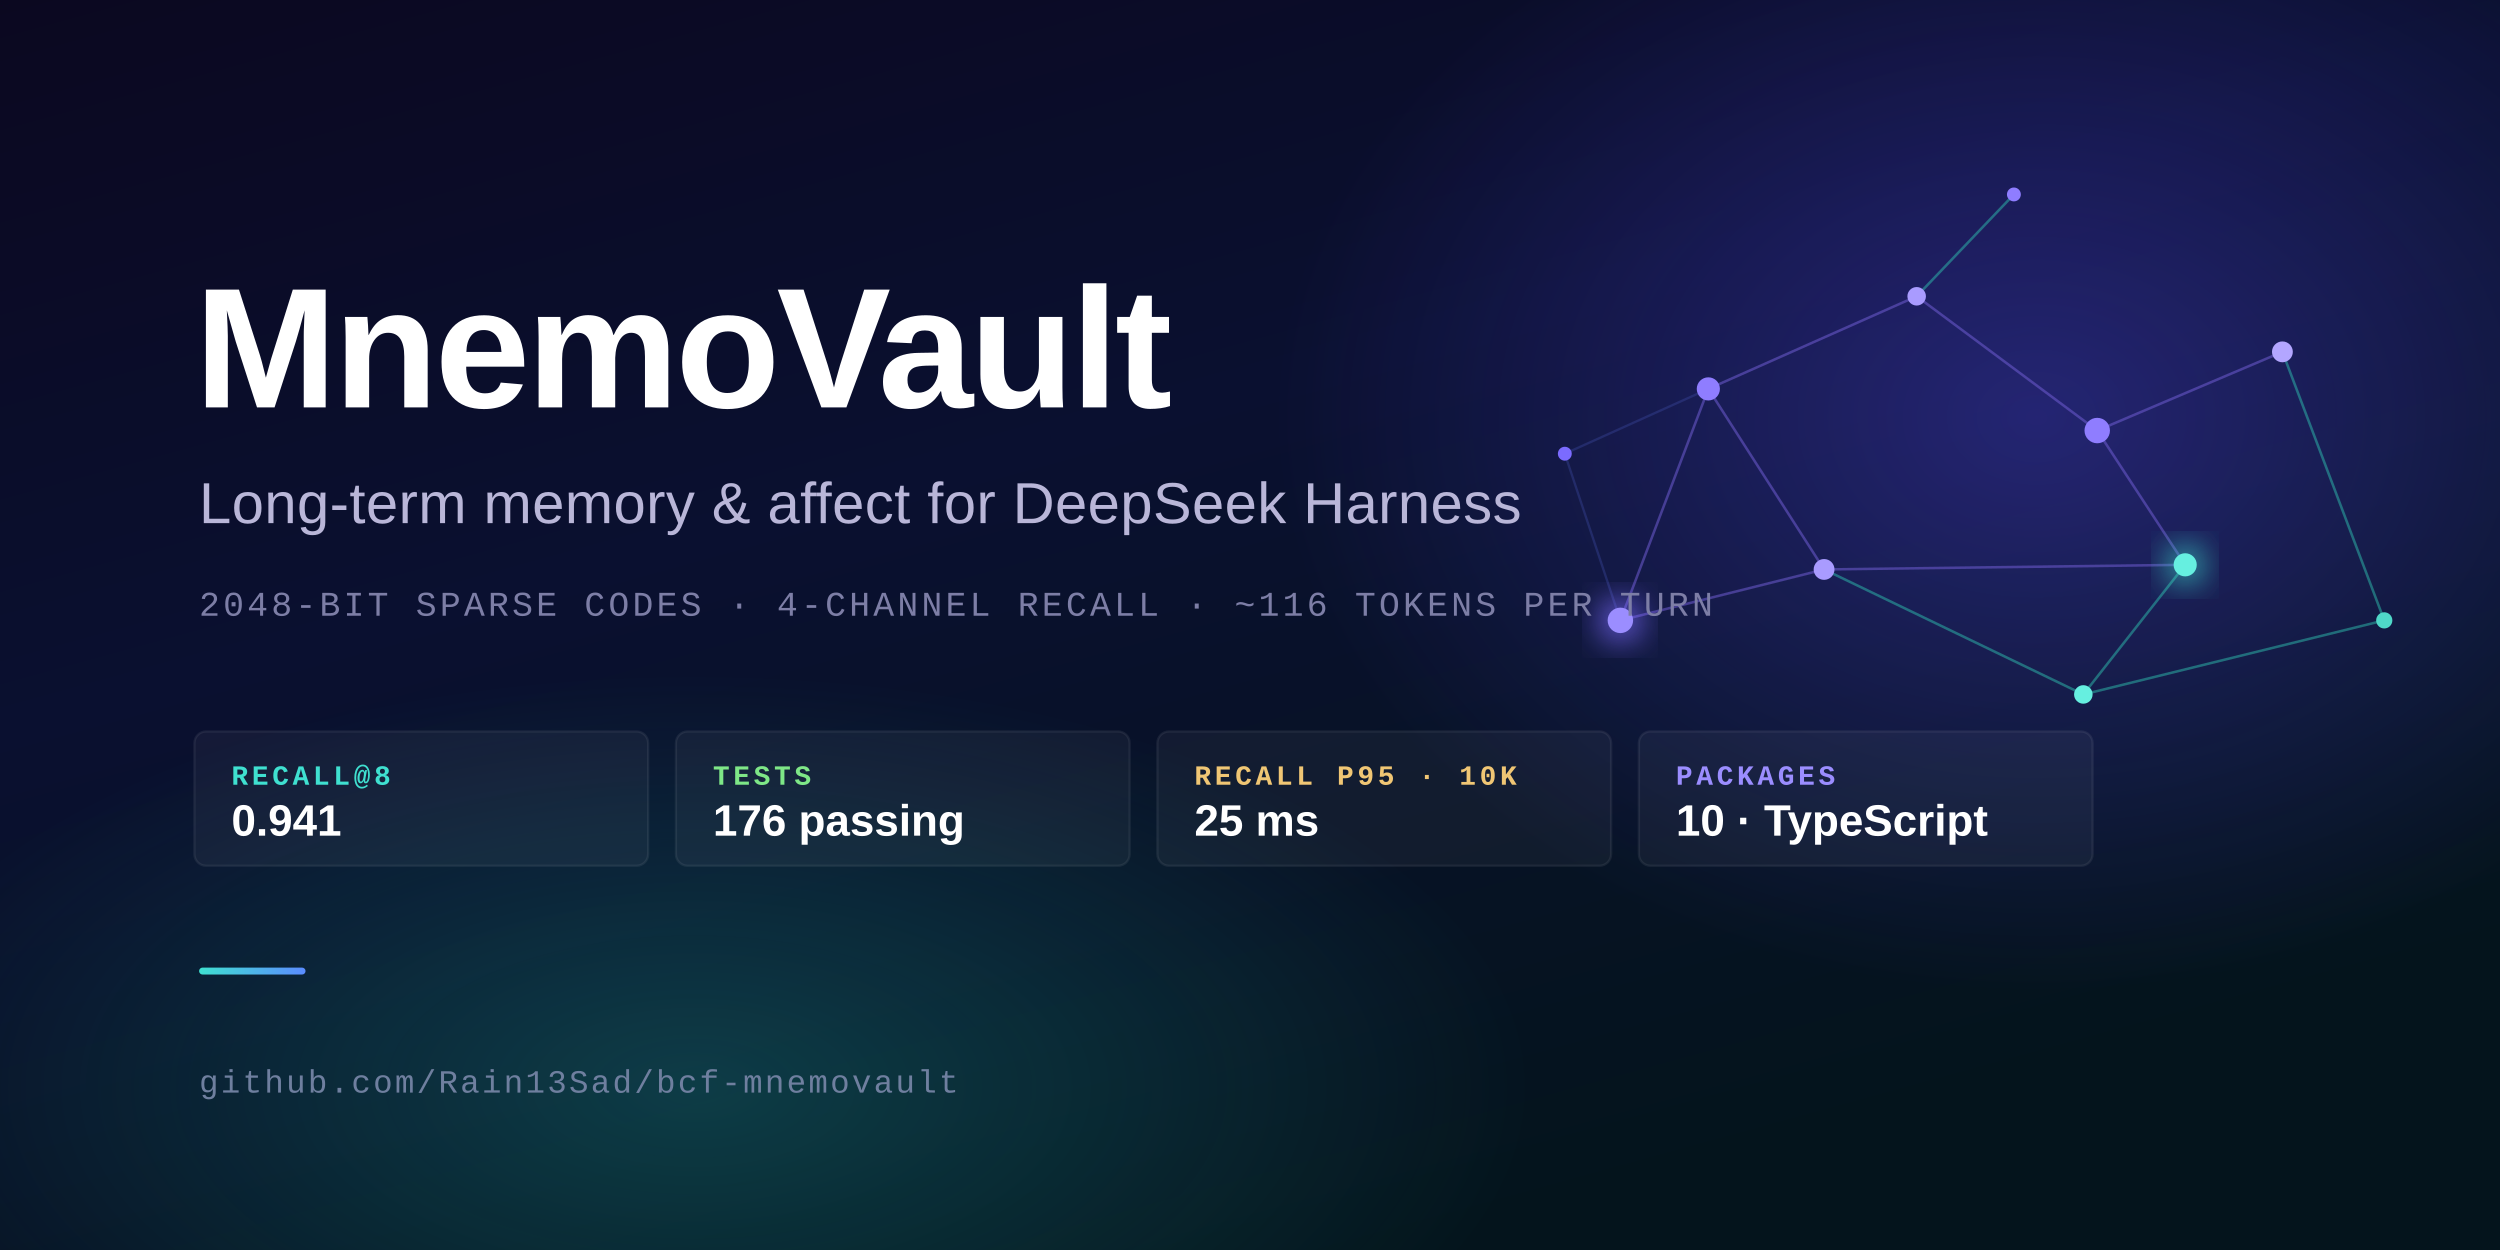
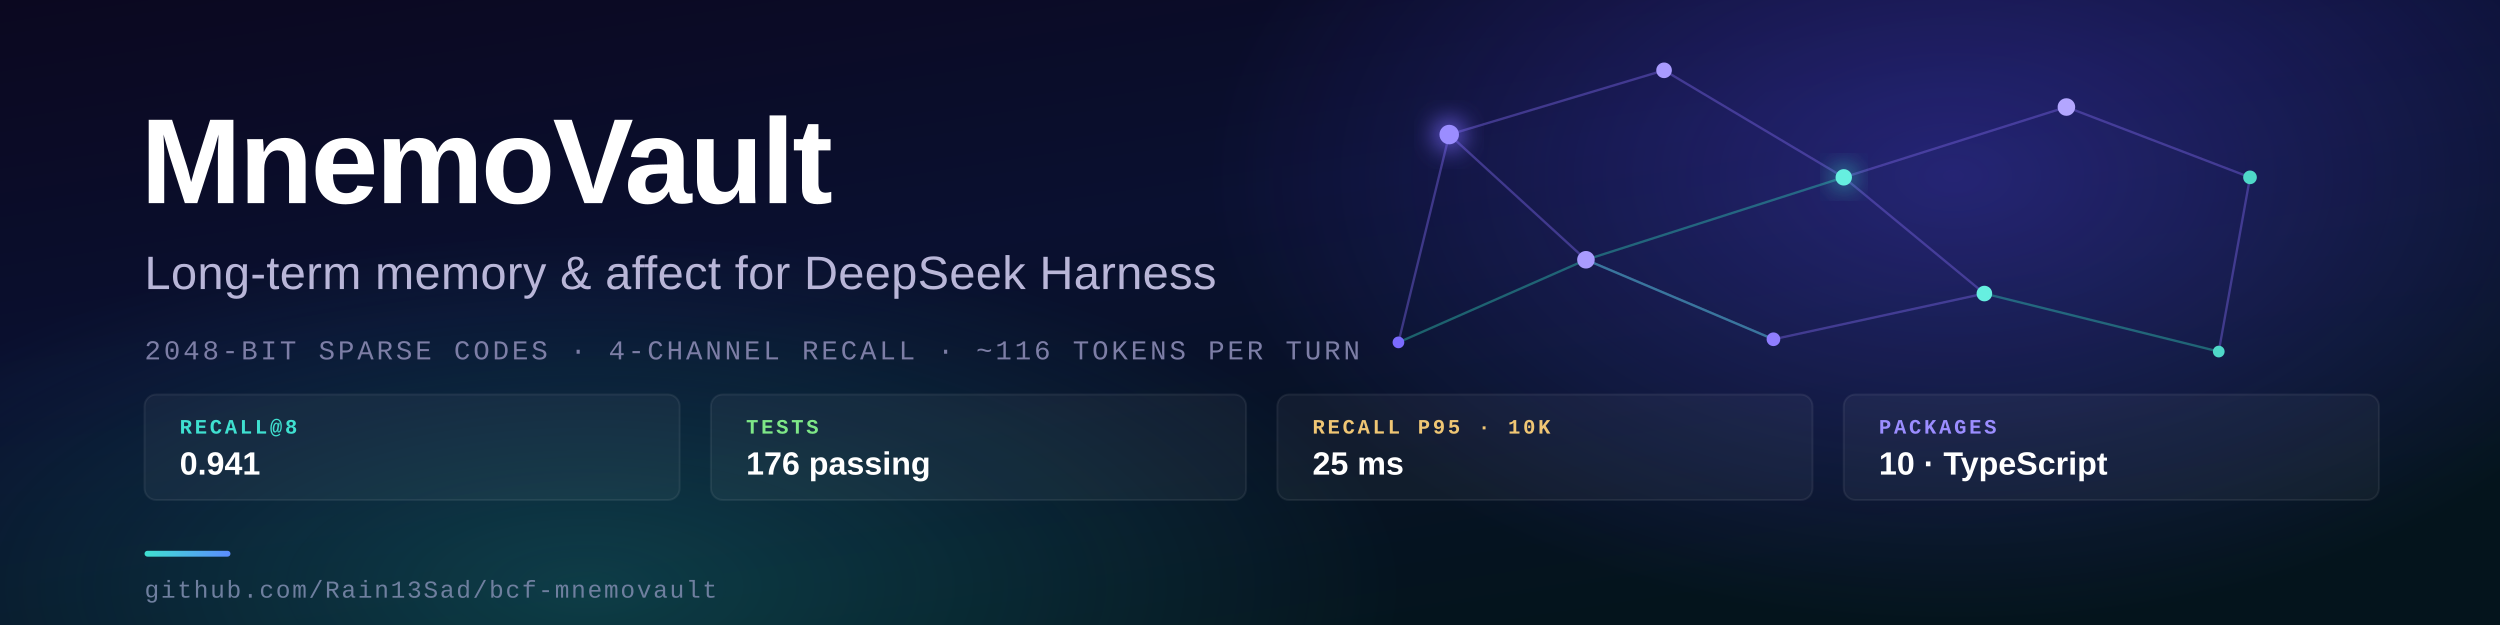
- <svg xmlns="http://www.w3.org/2000/svg" viewBox="0 0 1080 540" width="1280" height="640" role="img" aria-label="MnemoVault — long-term memory and affect for DeepSeek Harness">
+ <svg xmlns="http://www.w3.org/2000/svg" viewBox="0 0 1280 320" width="1280" height="320" role="img" aria-label="MnemoVault — long-term memory and affect for DeepSeek Harness">
  <defs>
-     <linearGradient id="bg" x1="0" y1="0" x2="0.55" y2="1">
+     <linearGradient id="bg" x1="0" y1="0" x2="0.62" y2="1">
      <stop offset="0" stop-color="#0b0820" />
      <stop offset="0.45" stop-color="#0a1030" />
      <stop offset="1" stop-color="#04141c" />
    </linearGradient>
    <radialGradient id="glowA" cx="0.5" cy="0.5" r="0.5">
      <stop offset="0" stop-color="#5b4bff" stop-opacity="0.34" />
      <stop offset="1" stop-color="#5b4bff" stop-opacity="0" />
    </radialGradient>
    <radialGradient id="glowB" cx="0.5" cy="0.5" r="0.5">
      <stop offset="0" stop-color="#25d3c2" stop-opacity="0.22" />
      <stop offset="1" stop-color="#25d3c2" stop-opacity="0" />
    </radialGradient>
    <linearGradient id="accent" x1="0" y1="0" x2="1" y2="0">
      <stop offset="0" stop-color="#3fe0d0" />
      <stop offset="1" stop-color="#5b8cff" />
    </linearGradient>
-     <filter id="soft" x="-40%" y="-40%" width="180%" height="180%">
-       <feGaussianBlur stdDeviation="7" />
+     <filter id="soft" x="-60%" y="-60%" width="220%" height="220%">
+       <feGaussianBlur stdDeviation="6" />
    </filter>
    <style>
-       .title { font: 700 74px/1 -apple-system, "Segoe UI", "Helvetica Neue", Arial, sans-serif; fill: #ffffff; letter-spacing: -1.5px; }
-       .sub   { font: 400 25px/1.2 -apple-system, "Segoe UI", "Helvetica Neue", Arial, sans-serif; fill: #b9b6d8; letter-spacing: .2px; }
-       .mono  { font: 400 15px/1 "SFMono-Regular", Consolas, "Liberation Mono", Menlo, monospace; fill: #7d7ea6; letter-spacing: 1.4px; }
-       .k     { font: 600 12px/1 "SFMono-Regular", Consolas, "Liberation Mono", Menlo, monospace; letter-spacing: 1.6px; }
-       .v     { font: 700 19px/1 -apple-system, "Segoe UI", "Helvetica Neue", Arial, sans-serif; fill: #ffffff; }
-       .url   { font: 400 14px/1 "SFMono-Regular", Consolas, "Liberation Mono", Menlo, monospace; fill: #6f7f9f; letter-spacing: 1px; }
+       .title { font: 700 62px/1 -apple-system, "Segoe UI", "Helvetica Neue", Arial, sans-serif; fill: #ffffff; letter-spacing: -1.2px; }
+       .sub   { font: 400 24px/1.2 -apple-system, "Segoe UI", "Helvetica Neue", Arial, sans-serif; fill: #b9b6d8; letter-spacing: .2px; }
+       .mono  { font: 400 14px/1 "SFMono-Regular", Consolas, "Liberation Mono", Menlo, monospace; fill: #7d7ea6; letter-spacing: 1.5px; }
+       .k     { font: 600 10.5px/1 "SFMono-Regular", Consolas, "Liberation Mono", Menlo, monospace; letter-spacing: 1.4px; }
+       .v     { font: 700 16.5px/1 -apple-system, "Segoe UI", "Helvetica Neue", Arial, sans-serif; fill: #ffffff; }
+       .url   { font: 400 12.5px/1 "SFMono-Regular", Consolas, "Liberation Mono", Menlo, monospace; fill: #6f7f9f; letter-spacing: .9px; }
    </style>
  </defs>
-   <rect width="1080" height="540" fill="url(#bg)" />
-   <ellipse cx="880" cy="180" rx="330" ry="250" fill="url(#glowA)" />
-   <ellipse cx="300" cy="470" rx="360" ry="180" fill="url(#glowB)" />
+   <rect width="1280" height="320" fill="url(#bg)" />
+   <ellipse cx="1000" cy="90" rx="380" ry="230" fill="url(#glowA)" />
+   <ellipse cx="300" cy="300" rx="420" ry="180" fill="url(#glowB)" />
  <g stroke-linecap="round" fill="none">
-     <g stroke="#6d5bd0" stroke-opacity="0.55" stroke-width="1.1">
-       <path d="M700 268 L738 168" />
-       <path d="M738 168 L828 128" />
-       <path d="M828 128 L906 186" />
-       <path d="M906 186 L986 152" />
-       <path d="M906 186 L944 244" />
-       <path d="M738 168 L788 246" />
-       <path d="M788 246 L700 268" />
-       <path d="M788 246 L944 244" />
+     <g stroke="#6d5bd0" stroke-opacity="0.5" stroke-width="1.2">
+       <path d="M742 68.9 L852 36" />
+       <path d="M852 36 L944 90.8" />
+       <path d="M944 90.8 L1058 54.8" />
+       <path d="M944 90.8 L1016 150.3" />
+       <path d="M1058 54.8 L1152 90.8" />
+       <path d="M742 68.9 L812 133" />
+       <path d="M812 133 L908 173.7" />
+       <path d="M908 173.7 L1016 150.3" />
+       <path d="M1152 90.8 L1136 180" />
+       <path d="M742 68.9 L716 175.3" />
    </g>
-     <g stroke="#2fbfae" stroke-opacity="0.5" stroke-width="1.1">
-       <path d="M944 244 L900 300" />
-       <path d="M900 300 L788 246" />
-       <path d="M900 300 L1030 268" />
-       <path d="M986 152 L1030 268" />
-       <path d="M828 128 L870 84" />
-     </g>
-     <g stroke="#3f4fa8" stroke-opacity="0.35" stroke-width="1">
-       <path d="M700 268 L676 196" />
-       <path d="M676 196 L738 168" />
+     <g stroke="#2fbfae" stroke-opacity="0.45" stroke-width="1.2">
+       <path d="M812 133 L944 90.8" />
+       <path d="M1016 150.3 L1136 180" />
+       <path d="M716 175.3 L812 133" />
+       <path d="M908 173.7 L812 133" />
    </g>
  </g>
  <g>
-     <circle cx="700" cy="268" r="9" fill="#7b6bff" filter="url(#soft)" opacity="0.85" />
-     <circle cx="700" cy="268" r="5.5" fill="#9b8dff" />
-     <circle cx="738" cy="168" r="5" fill="#8f7dff" />
-     <circle cx="828" cy="128" r="4" fill="#a99bff" />
-     <circle cx="906" cy="186" r="5.5" fill="#8f7dff" />
-     <circle cx="986" cy="152" r="4.5" fill="#b3a6ff" />
-     <circle cx="944" cy="244" r="8" fill="#3fe0d0" filter="url(#soft)" opacity="0.8" />
-     <circle cx="944" cy="244" r="5" fill="#66efe0" />
-     <circle cx="788" cy="246" r="4.5" fill="#a99bff" />
-     <circle cx="900" cy="300" r="4" fill="#66efe0" />
-     <circle cx="1030" cy="268" r="3.5" fill="#4fd8c8" />
-     <circle cx="870" cy="84" r="3" fill="#8f7dff" />
-     <circle cx="676" cy="196" r="3" fill="#7b6bff" />
+     <circle cx="742" cy="68.9" r="8" fill="#7b6bff" filter="url(#soft)" opacity="0.8" />
+     <circle cx="742" cy="68.9" r="5" fill="#9b8dff" />
+     <circle cx="852" cy="36" r="4" fill="#a99bff" />
+     <circle cx="944" cy="90.8" r="5.5" fill="#3fe0d0" filter="url(#soft)" opacity="0.75" />
+     <circle cx="944" cy="90.8" r="4.2" fill="#66efe0" />
+     <circle cx="1058" cy="54.8" r="4.5" fill="#b3a6ff" />
+     <circle cx="1016" cy="150.3" r="4" fill="#66efe0" />
+     <circle cx="812" cy="133" r="4.5" fill="#a99bff" />
+     <circle cx="908" cy="173.7" r="3.5" fill="#8f7dff" />
+     <circle cx="716" cy="175.3" r="3" fill="#7b6bff" />
+     <circle cx="1152" cy="90.8" r="3.5" fill="#4fd8c8" />
+     <circle cx="1136" cy="180" r="3" fill="#4fd8c8" />
  </g>
-   <text class="title" x="84" y="176">MnemoVault</text>
-   <text class="sub" x="86" y="226">Long-term memory &amp; affect for DeepSeek Harness</text>
-   <text class="mono" x="86" y="266">2048-BIT SPARSE CODES · 4-CHANNEL RECALL · ~116 TOKENS PER TURN</text>
+   <text class="title" x="72" y="104">MnemoVault</text>
+   <text class="sub" x="74" y="148">Long-term memory &amp; affect for DeepSeek Harness</text>
+   <text class="mono" x="74" y="184">2048-BIT SPARSE CODES · 4-CHANNEL RECALL · ~116 TOKENS PER TURN</text>
  <g>
-     <rect x="84" y="316" width="196" height="58" rx="5" fill="#ffffff" fill-opacity="0.045" stroke="#ffffff" stroke-opacity="0.07" />
-     <text class="k" x="100" y="339" fill="#3fe0d0">RECALL@8</text>
-     <text class="v" x="100" y="361">0.941</text>
-     <rect x="292" y="316" width="196" height="58" rx="5" fill="#ffffff" fill-opacity="0.045" stroke="#ffffff" stroke-opacity="0.07" />
-     <text class="k" x="308" y="339" fill="#7ee787">TESTS</text>
-     <text class="v" x="308" y="361">176 passing</text>
-     <rect x="500" y="316" width="196" height="58" rx="5" fill="#ffffff" fill-opacity="0.045" stroke="#ffffff" stroke-opacity="0.07" />
-     <text class="k" x="516" y="339" fill="#f0c674">RECALL P95 · 10K</text>
-     <text class="v" x="516" y="361">25 ms</text>
-     <rect x="708" y="316" width="196" height="58" rx="5" fill="#ffffff" fill-opacity="0.045" stroke="#ffffff" stroke-opacity="0.07" />
-     <text class="k" x="724" y="339" fill="#9b8dff">PACKAGES</text>
-     <text class="v" x="724" y="361">10 · TypeScript</text>
+     <rect x="74" y="202" width="274" height="54" rx="6" fill="#ffffff" fill-opacity="0.045" stroke="#ffffff" stroke-opacity="0.07" />
+     <text class="k" x="92" y="222" fill="#3fe0d0">RECALL@8</text>
+     <text class="v" x="92" y="243">0.941</text>
+     <rect x="364" y="202" width="274" height="54" rx="6" fill="#ffffff" fill-opacity="0.045" stroke="#ffffff" stroke-opacity="0.07" />
+     <text class="k" x="382" y="222" fill="#7ee787">TESTS</text>
+     <text class="v" x="382" y="243">176 passing</text>
+     <rect x="654" y="202" width="274" height="54" rx="6" fill="#ffffff" fill-opacity="0.045" stroke="#ffffff" stroke-opacity="0.07" />
+     <text class="k" x="672" y="222" fill="#f0c674">RECALL P95 · 10K</text>
+     <text class="v" x="672" y="243">25 ms</text>
+     <rect x="944" y="202" width="274" height="54" rx="6" fill="#ffffff" fill-opacity="0.045" stroke="#ffffff" stroke-opacity="0.07" />
+     <text class="k" x="962" y="222" fill="#9b8dff">PACKAGES</text>
+     <text class="v" x="962" y="243">10 · TypeScript</text>
  </g>
-   <rect x="86" y="418" width="46" height="3" rx="1.5" fill="url(#accent)" />
-   <text class="url" x="86" y="472">github.com/Rain13Sad/bcf-mnemovault</text>
+   <rect x="74" y="282" width="44" height="3" rx="1.5" fill="url(#accent)" />
+   <text class="url" x="74" y="306">github.com/Rain13Sad/bcf-mnemovault</text>
</svg>
